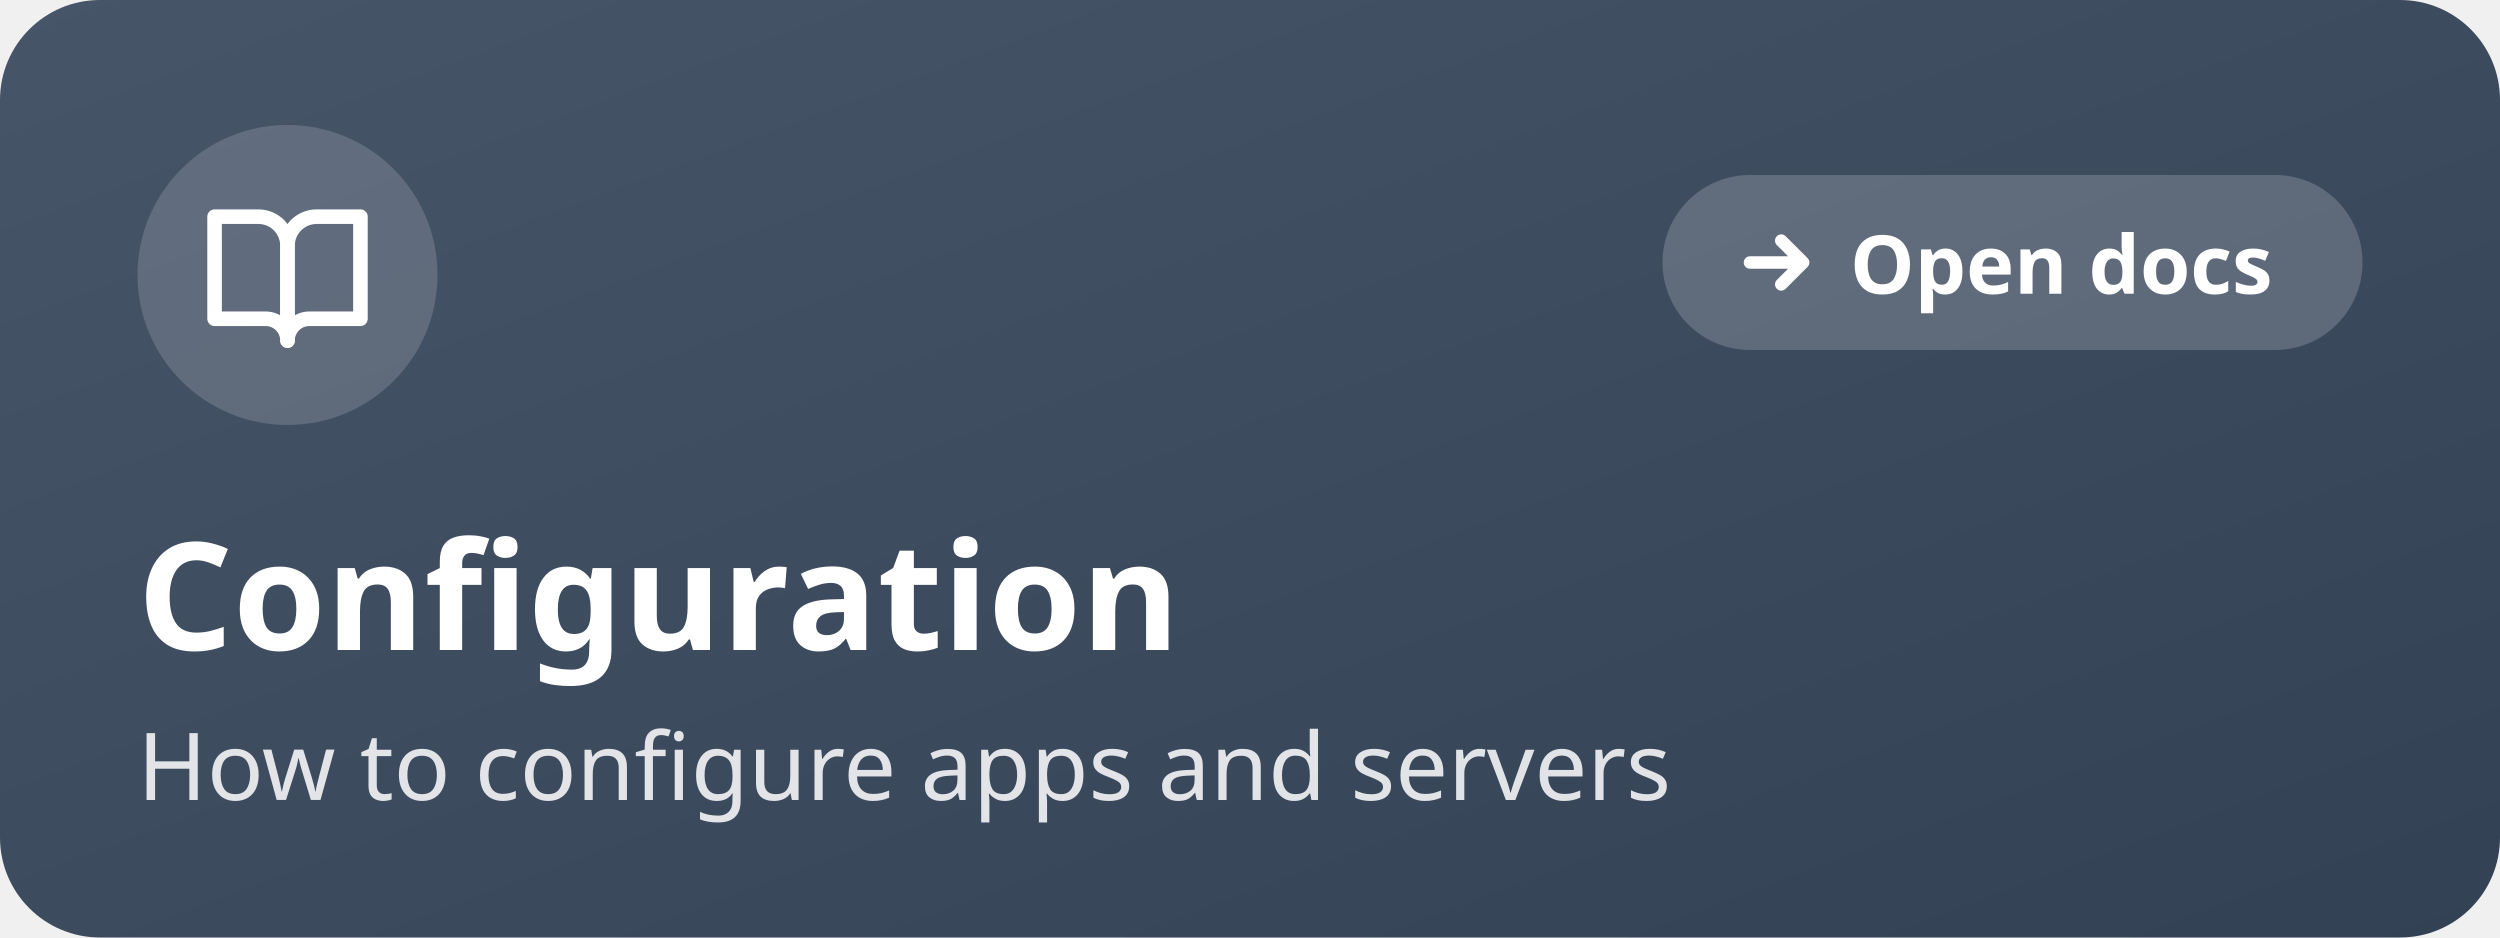
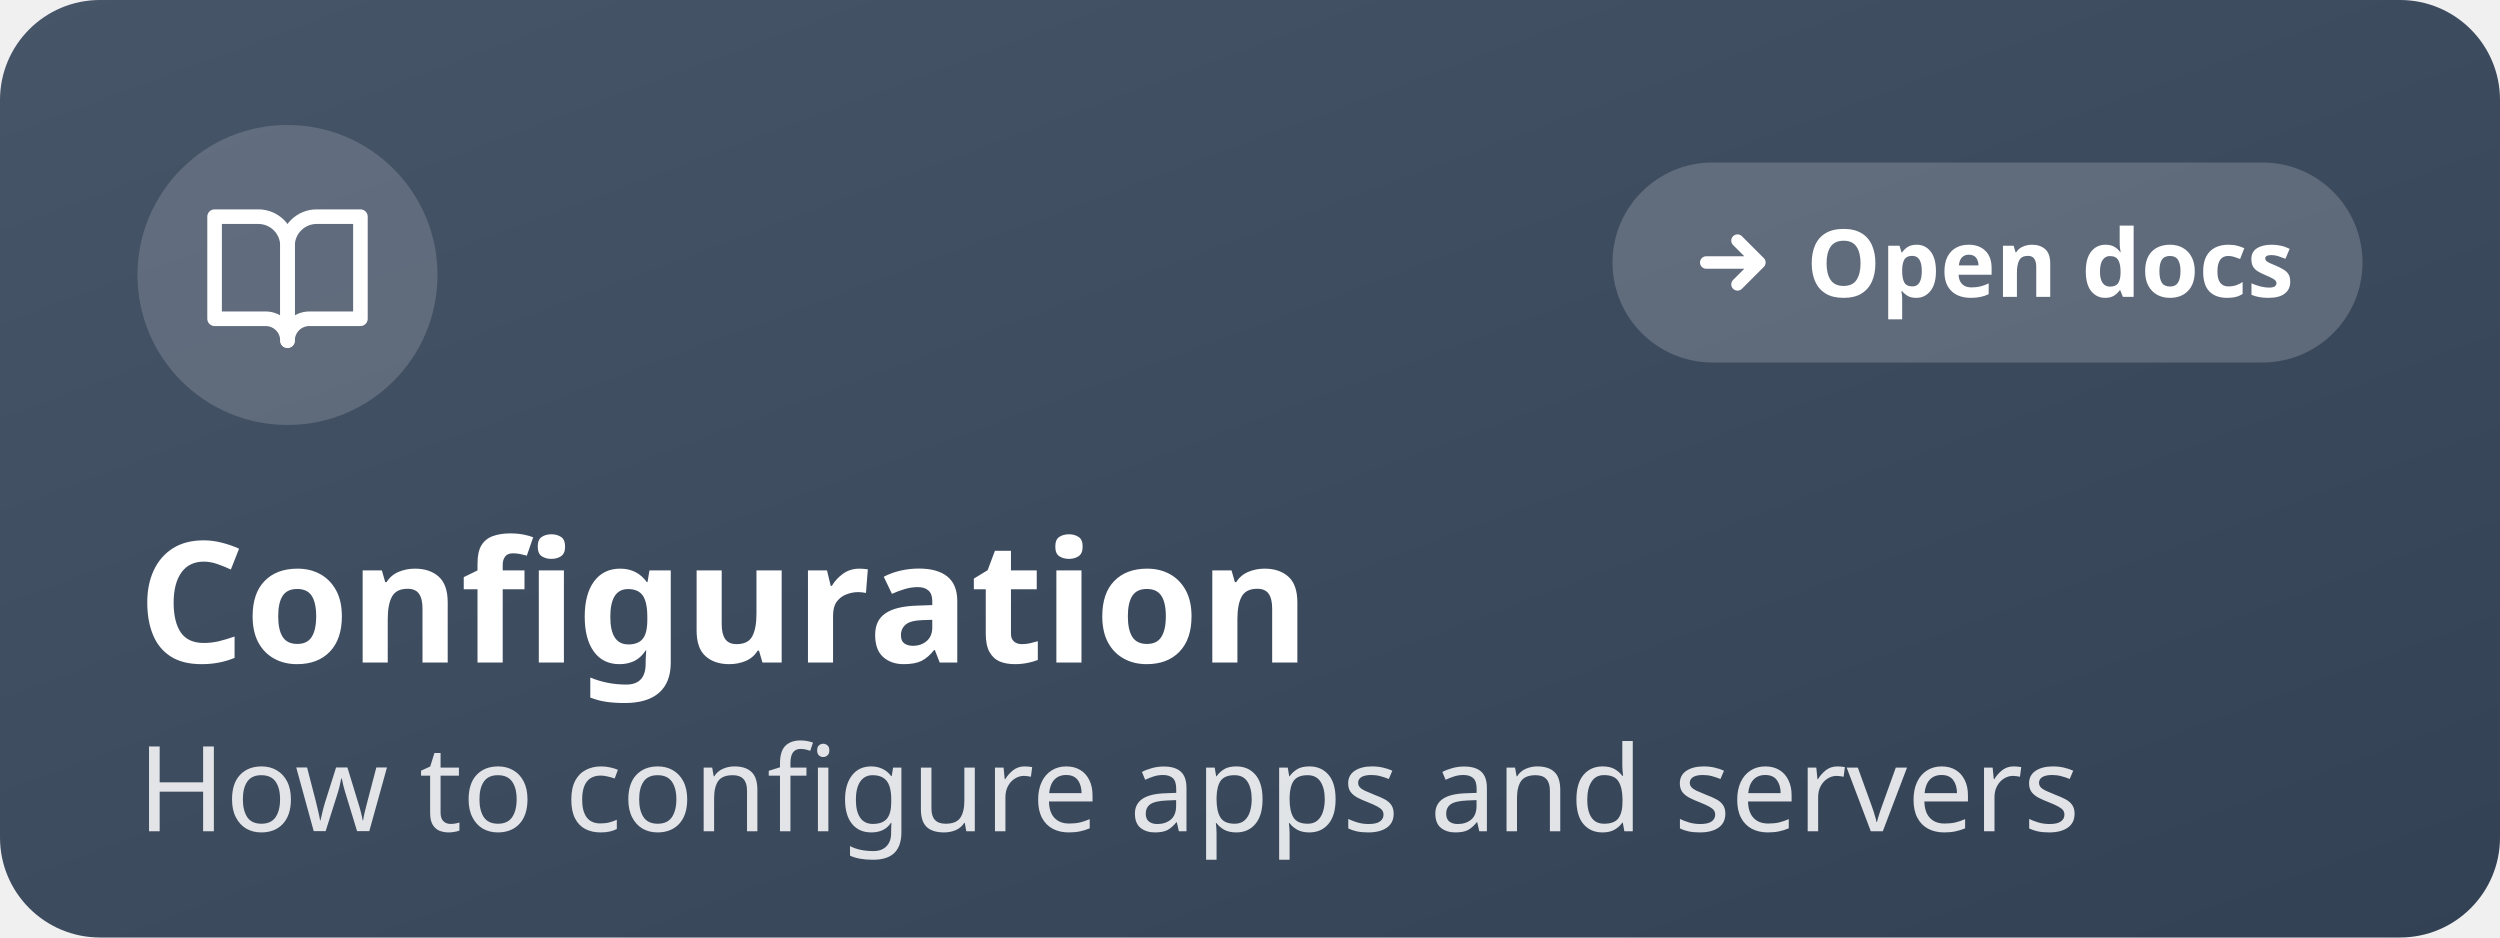
<svg xmlns="http://www.w3.org/2000/svg" width="400" height="150" viewBox="0 0 400 150" role="img" aria-label="Configuration – How to configure apps and servers">
  <defs>
    <linearGradient id="g" x1="0" y1="0" x2="1" y2="1">
      <stop offset="0" stop-color="#475569" />
      <stop offset="1" stop-color="#334155" />
    </linearGradient>
  </defs>
  <rect width="400" height="150" rx="16" fill="url(#g)" />
  <circle cx="46" cy="44" r="24" fill="#fff" fill-opacity=".16" />
  <g transform="translate(32 30) scale(1.1667)" fill="none" stroke="#fff" stroke-width="2" stroke-linecap="round" stroke-linejoin="round">
    <path d="M2 4h6a4 4 0 0 1 4 4v13a3 3 0 0 0-3-3H2Z" />
    <path d="M22 4h-6a4 4 0 0 0-4 4v13a3 3 0 0 1 3-3h7Z" />
  </g>
-   <rect x="266" y="28" width="112" height="28" rx="14" fill="#fff" fill-opacity=".18" />
-   <g transform="translate(280 37)">
+   <rect x="258" y="26" width="120" height="32" rx="16" fill="#fff" fill-opacity=".18" />
+   <g transform="translate(273 37)">
    <path d="M0 5h8M5 1.5 8.5 5 5 8.5" fill="none" stroke="#fff" stroke-width="2" stroke-linecap="round" stroke-linejoin="round" />
  </g>
-   <text x="296" y="47" font-family="-apple-system,BlinkMacSystemFont,'Segoe UI','Noto Sans',Helvetica,Arial,sans-serif" font-size="13" font-weight="700" fill="#fff">Open docs</text>
-   <text x="22" y="104" font-family="-apple-system,BlinkMacSystemFont,'Segoe UI','Noto Sans',Helvetica,Arial,sans-serif" font-size="24" font-weight="700" fill="#fff">Configuration</text>
-   <text x="22" y="128" font-family="-apple-system,BlinkMacSystemFont,'Segoe UI','Noto Sans',Helvetica,Arial,sans-serif" font-size="15" fill="#fff" fill-opacity=".85">How to configure apps and servers</text>
+   <text x="289" y="47.5" font-family="-apple-system,BlinkMacSystemFont,'Segoe UI','Noto Sans',Helvetica,Arial,sans-serif" font-size="15" font-weight="700" fill="#fff">Open docs</text>
+   <text x="22" y="106" font-family="-apple-system,BlinkMacSystemFont,'Segoe UI','Noto Sans',Helvetica,Arial,sans-serif" font-size="27" font-weight="700" fill="#fff">Configuration</text>
+   <text x="22" y="133" font-family="-apple-system,BlinkMacSystemFont,'Segoe UI','Noto Sans',Helvetica,Arial,sans-serif" font-size="19" fill="#fff" fill-opacity=".85">How to configure apps and servers</text>
</svg>
